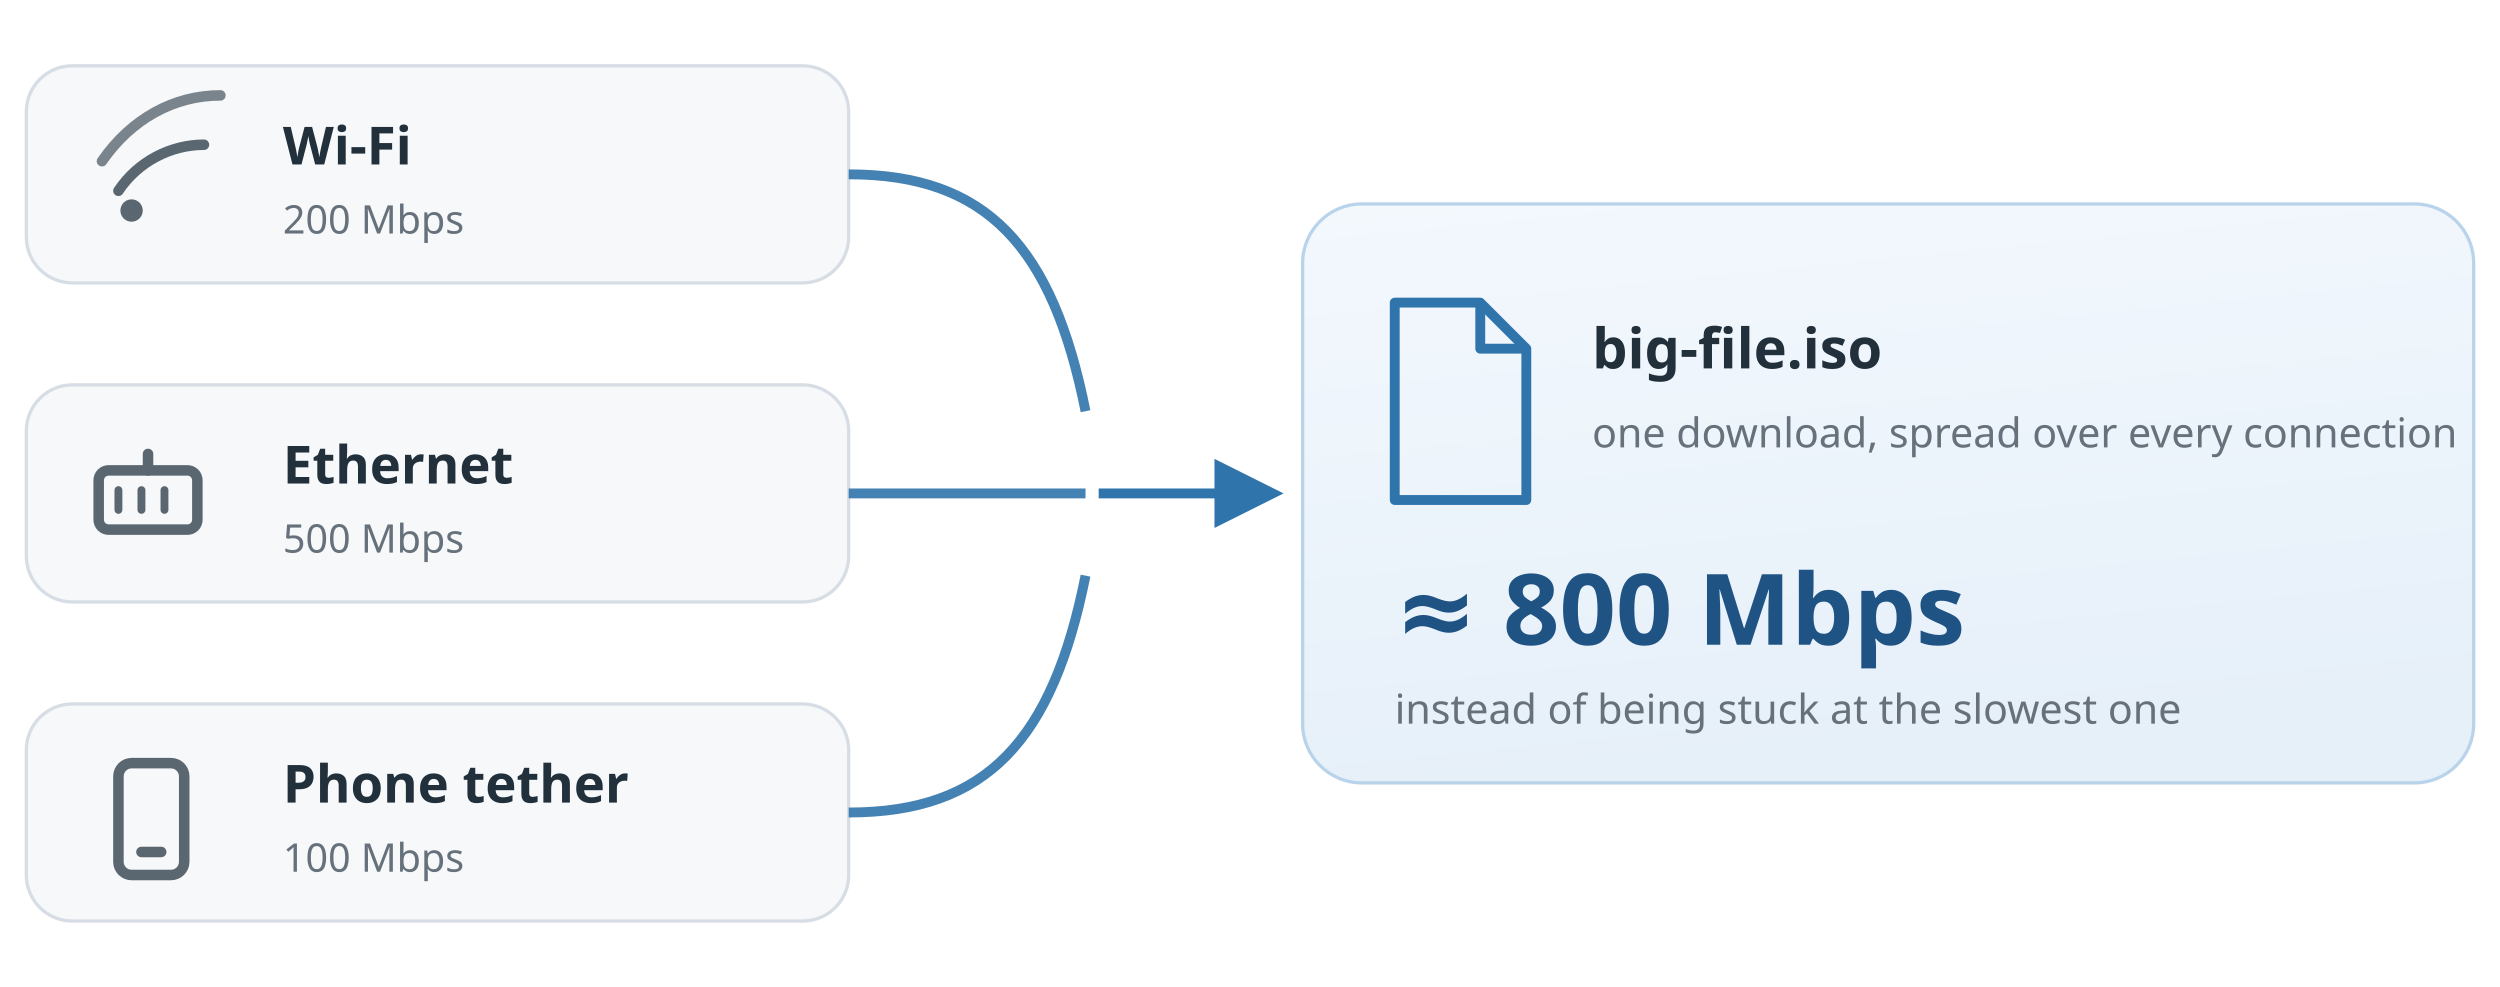
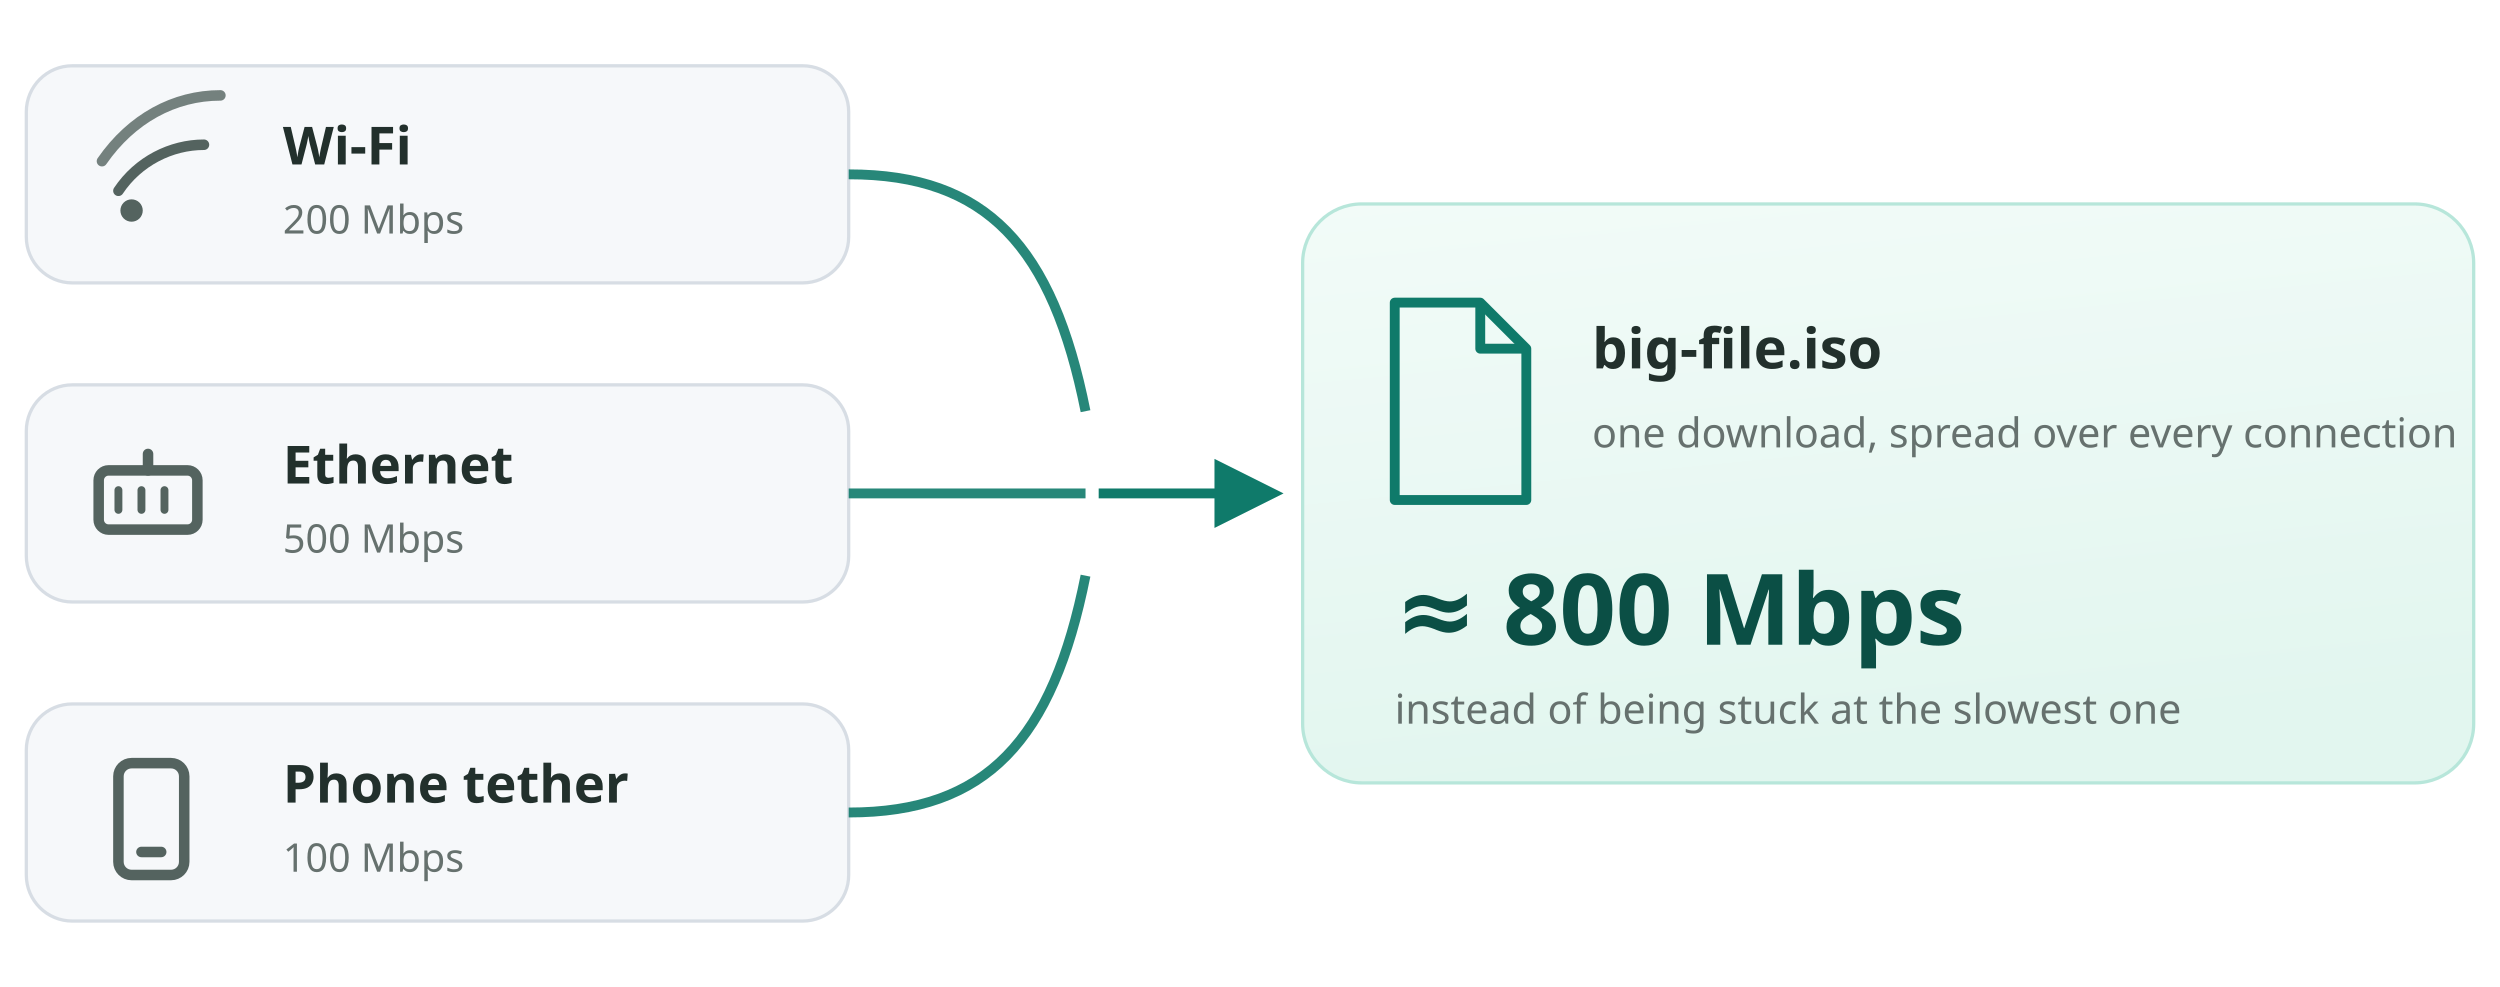
<svg xmlns="http://www.w3.org/2000/svg" viewBox="0 0 760 300" width="760" height="300" role="img" aria-label="Three internet connections merging into one faster download">
  <defs>
    <linearGradient id="filebg" x1="0" y1="0" x2="0.2" y2="1">
-       <stop offset="0" stop-color="#f3f8fd" />
-       <stop offset="1" stop-color="#e6f0f9" />
+       <stop offset="0" stop-color="#f2fbf8" />
+       <stop offset="1" stop-color="#e2f6ef" />
    </linearGradient>
    <marker id="arrow" viewBox="0 0 10 10" refX="8" refY="5" markerWidth="7" markerHeight="7" orient="auto">
-       <path d="M0 0l10 5-10 5z" fill="#2f74ab" />
+       <path d="M0 0l10 5-10 5z" fill="#0f7a6a" />
    </marker>
  </defs>
  <g font-family="Segoe UI, system-ui, sans-serif">
    <g>
      <rect x="8" y="20" width="250" height="66" rx="14" fill="#f6f8fa" stroke="#d7dde4" />
-       <g stroke="#5b6770" stroke-width="3.2" fill="none" stroke-linecap="round">
+       <g stroke="#54635f" stroke-width="3.2" fill="none" stroke-linecap="round">
        <path d="M36 58c6-9 16-14 26-14" />
        <path d="M31 49c9-13 22-20 36-20" opacity="0.8" />
-         <circle cx="40" cy="64" r="3.4" fill="#5b6770" stroke="none" />
+         <circle cx="40" cy="64" r="3.4" fill="#54635f" stroke="none" />
      </g>
-       <text x="86" y="50" font-size="16" font-weight="600" fill="#22303c">Wi-Fi</text>
-       <text x="86" y="71" font-size="12" fill="#66717b">200 Mbps</text>
+       <text x="86" y="50" font-size="16" font-weight="600" fill="#22302c">Wi-Fi</text>
+       <text x="86" y="71" font-size="12" fill="#66716e">200 Mbps</text>
    </g>
    <g>
      <rect x="8" y="117" width="250" height="66" rx="14" fill="#f6f8fa" stroke="#d7dde4" />
-       <g stroke="#5b6770" stroke-width="3.2" fill="none" stroke-linecap="round" stroke-linejoin="round">
+       <g stroke="#54635f" stroke-width="3.2" fill="none" stroke-linecap="round" stroke-linejoin="round">
        <rect x="30" y="143" width="30" height="18" rx="3" />
        <path d="M36 149v6M43 149v6M50 149v6" stroke-width="2.4" />
        <path d="M45 138v5" />
      </g>
-       <text x="86" y="147" font-size="16" font-weight="600" fill="#22303c">Ethernet</text>
-       <text x="86" y="168" font-size="12" fill="#66717b">500 Mbps</text>
+       <text x="86" y="147" font-size="16" font-weight="600" fill="#22302c">Ethernet</text>
+       <text x="86" y="168" font-size="12" fill="#66716e">500 Mbps</text>
    </g>
    <g>
      <rect x="8" y="214" width="250" height="66" rx="14" fill="#f6f8fa" stroke="#d7dde4" />
-       <g stroke="#5b6770" stroke-width="3.2" fill="none" stroke-linecap="round">
+       <g stroke="#54635f" stroke-width="3.2" fill="none" stroke-linecap="round">
        <rect x="36" y="232" width="20" height="34" rx="4" />
        <path d="M43 259h6" />
      </g>
-       <text x="86" y="244" font-size="16" font-weight="600" fill="#22303c">Phone tether</text>
-       <text x="86" y="265" font-size="12" fill="#66717b">100 Mbps</text>
+       <text x="86" y="244" font-size="16" font-weight="600" fill="#22302c">Phone tether</text>
+       <text x="86" y="265" font-size="12" fill="#66716e">100 Mbps</text>
    </g>
-     <g fill="none" stroke="#2f74ab" stroke-width="3" opacity="0.9">
+     <g fill="none" stroke="#0f7a6a" stroke-width="3" opacity="0.9">
      <path d="M258 53c42 0 62 22 72 72" />
      <path d="M258 150h72" />
      <path d="M258 247c42 0 62-22 72-72" />
    </g>
-     <path d="M334 150h52" stroke="#2f74ab" stroke-width="3" marker-end="url(#arrow)" />
-     <rect x="396" y="62" width="356" height="176" rx="18" fill="url(#filebg)" stroke="#b9d4ea" />
-     <g transform="translate(424 92)" fill="none" stroke="#2f74ab" stroke-width="3" stroke-linejoin="round">
+     <path d="M334 150h52" stroke="#0f7a6a" stroke-width="3" marker-end="url(#arrow)" />
+     <rect x="396" y="62" width="356" height="176" rx="18" fill="url(#filebg)" stroke="#b7e6da" />
+     <g transform="translate(424 92)" fill="none" stroke="#0f7a6a" stroke-width="3" stroke-linejoin="round">
      <path d="M0 0h26l14 14v46H0z" />
      <path d="M26 0v14h14" />
    </g>
-     <text x="484" y="112" font-size="17" font-weight="600" fill="#22303c">big-file.iso</text>
-     <text x="484" y="136" font-size="12.5" fill="#66717b">one download, spread over every connection</text>
-     <text x="424" y="196" font-size="30" font-weight="700" fill="#1f5384">≈ 800 Mbps</text>
-     <text x="424" y="220" font-size="12.5" fill="#66717b">instead of being stuck at the slowest one</text>
+     <text x="484" y="112" font-size="17" font-weight="600" fill="#22302c">big-file.iso</text>
+     <text x="484" y="136" font-size="12.5" fill="#66716e">one download, spread over every connection</text>
+     <text x="424" y="196" font-size="30" font-weight="700" fill="#0b4f45">≈ 800 Mbps</text>
+     <text x="424" y="220" font-size="12.5" fill="#66716e">instead of being stuck at the slowest one</text>
  </g>
</svg>
